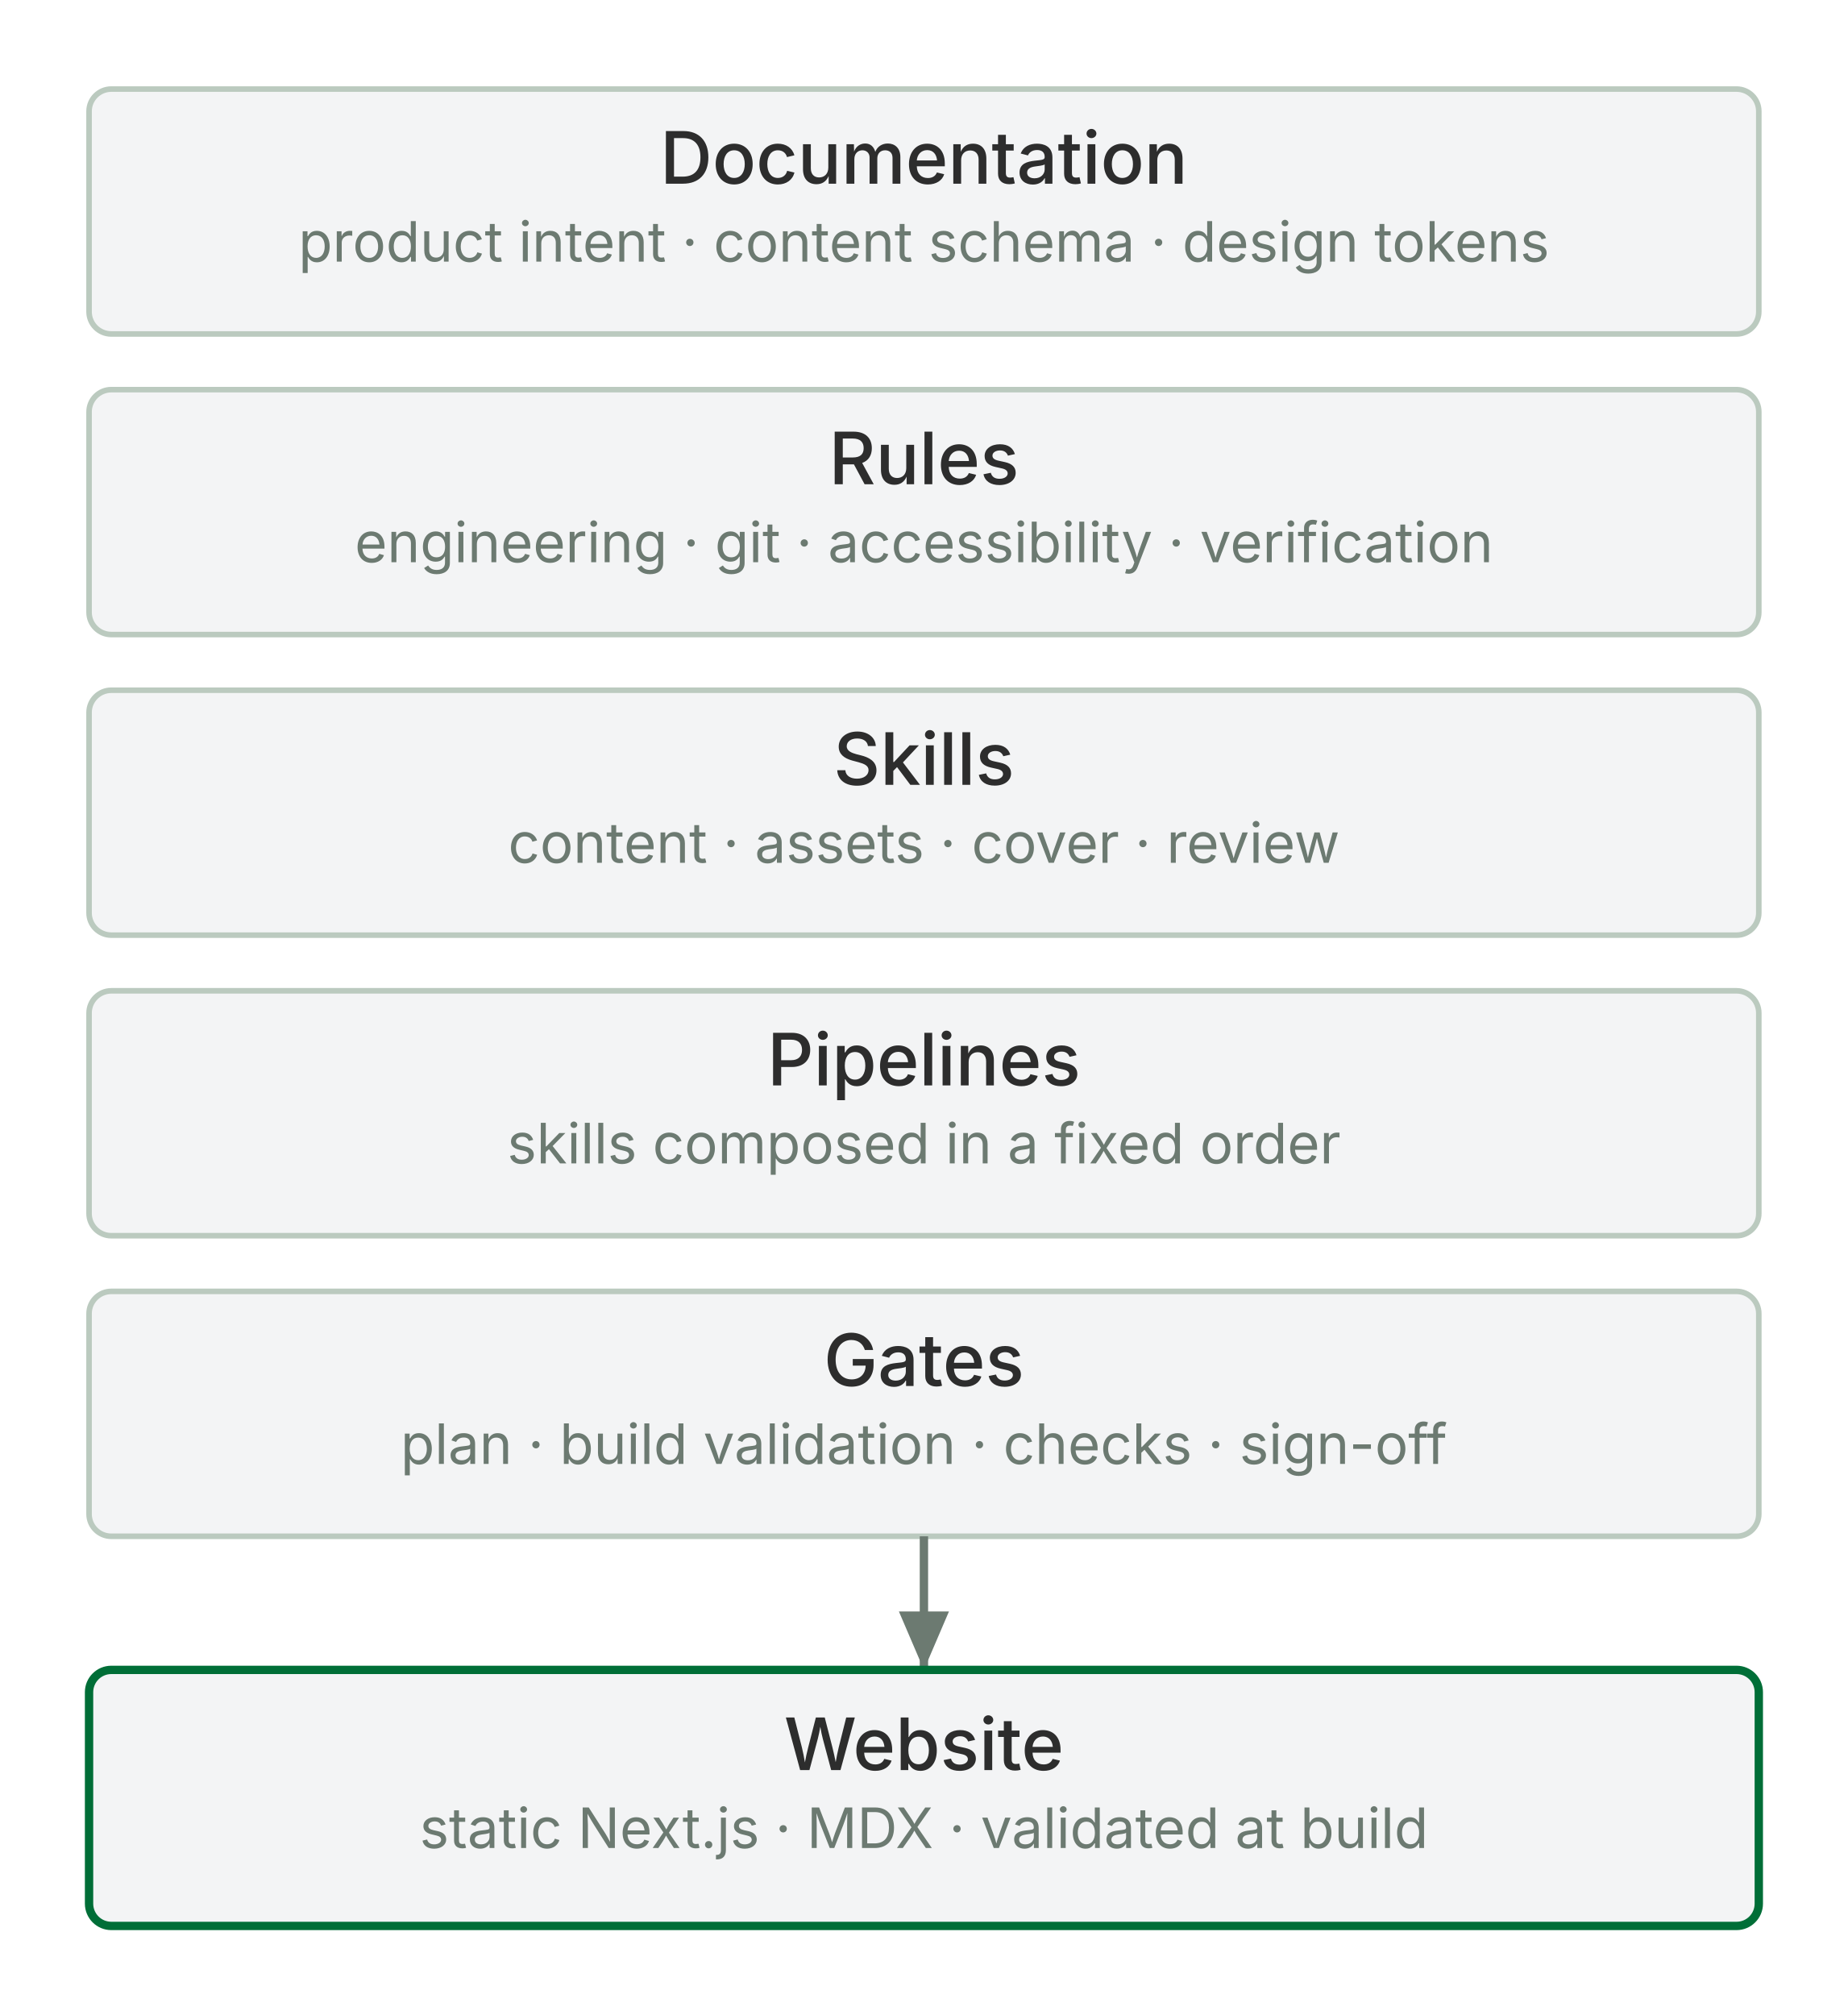
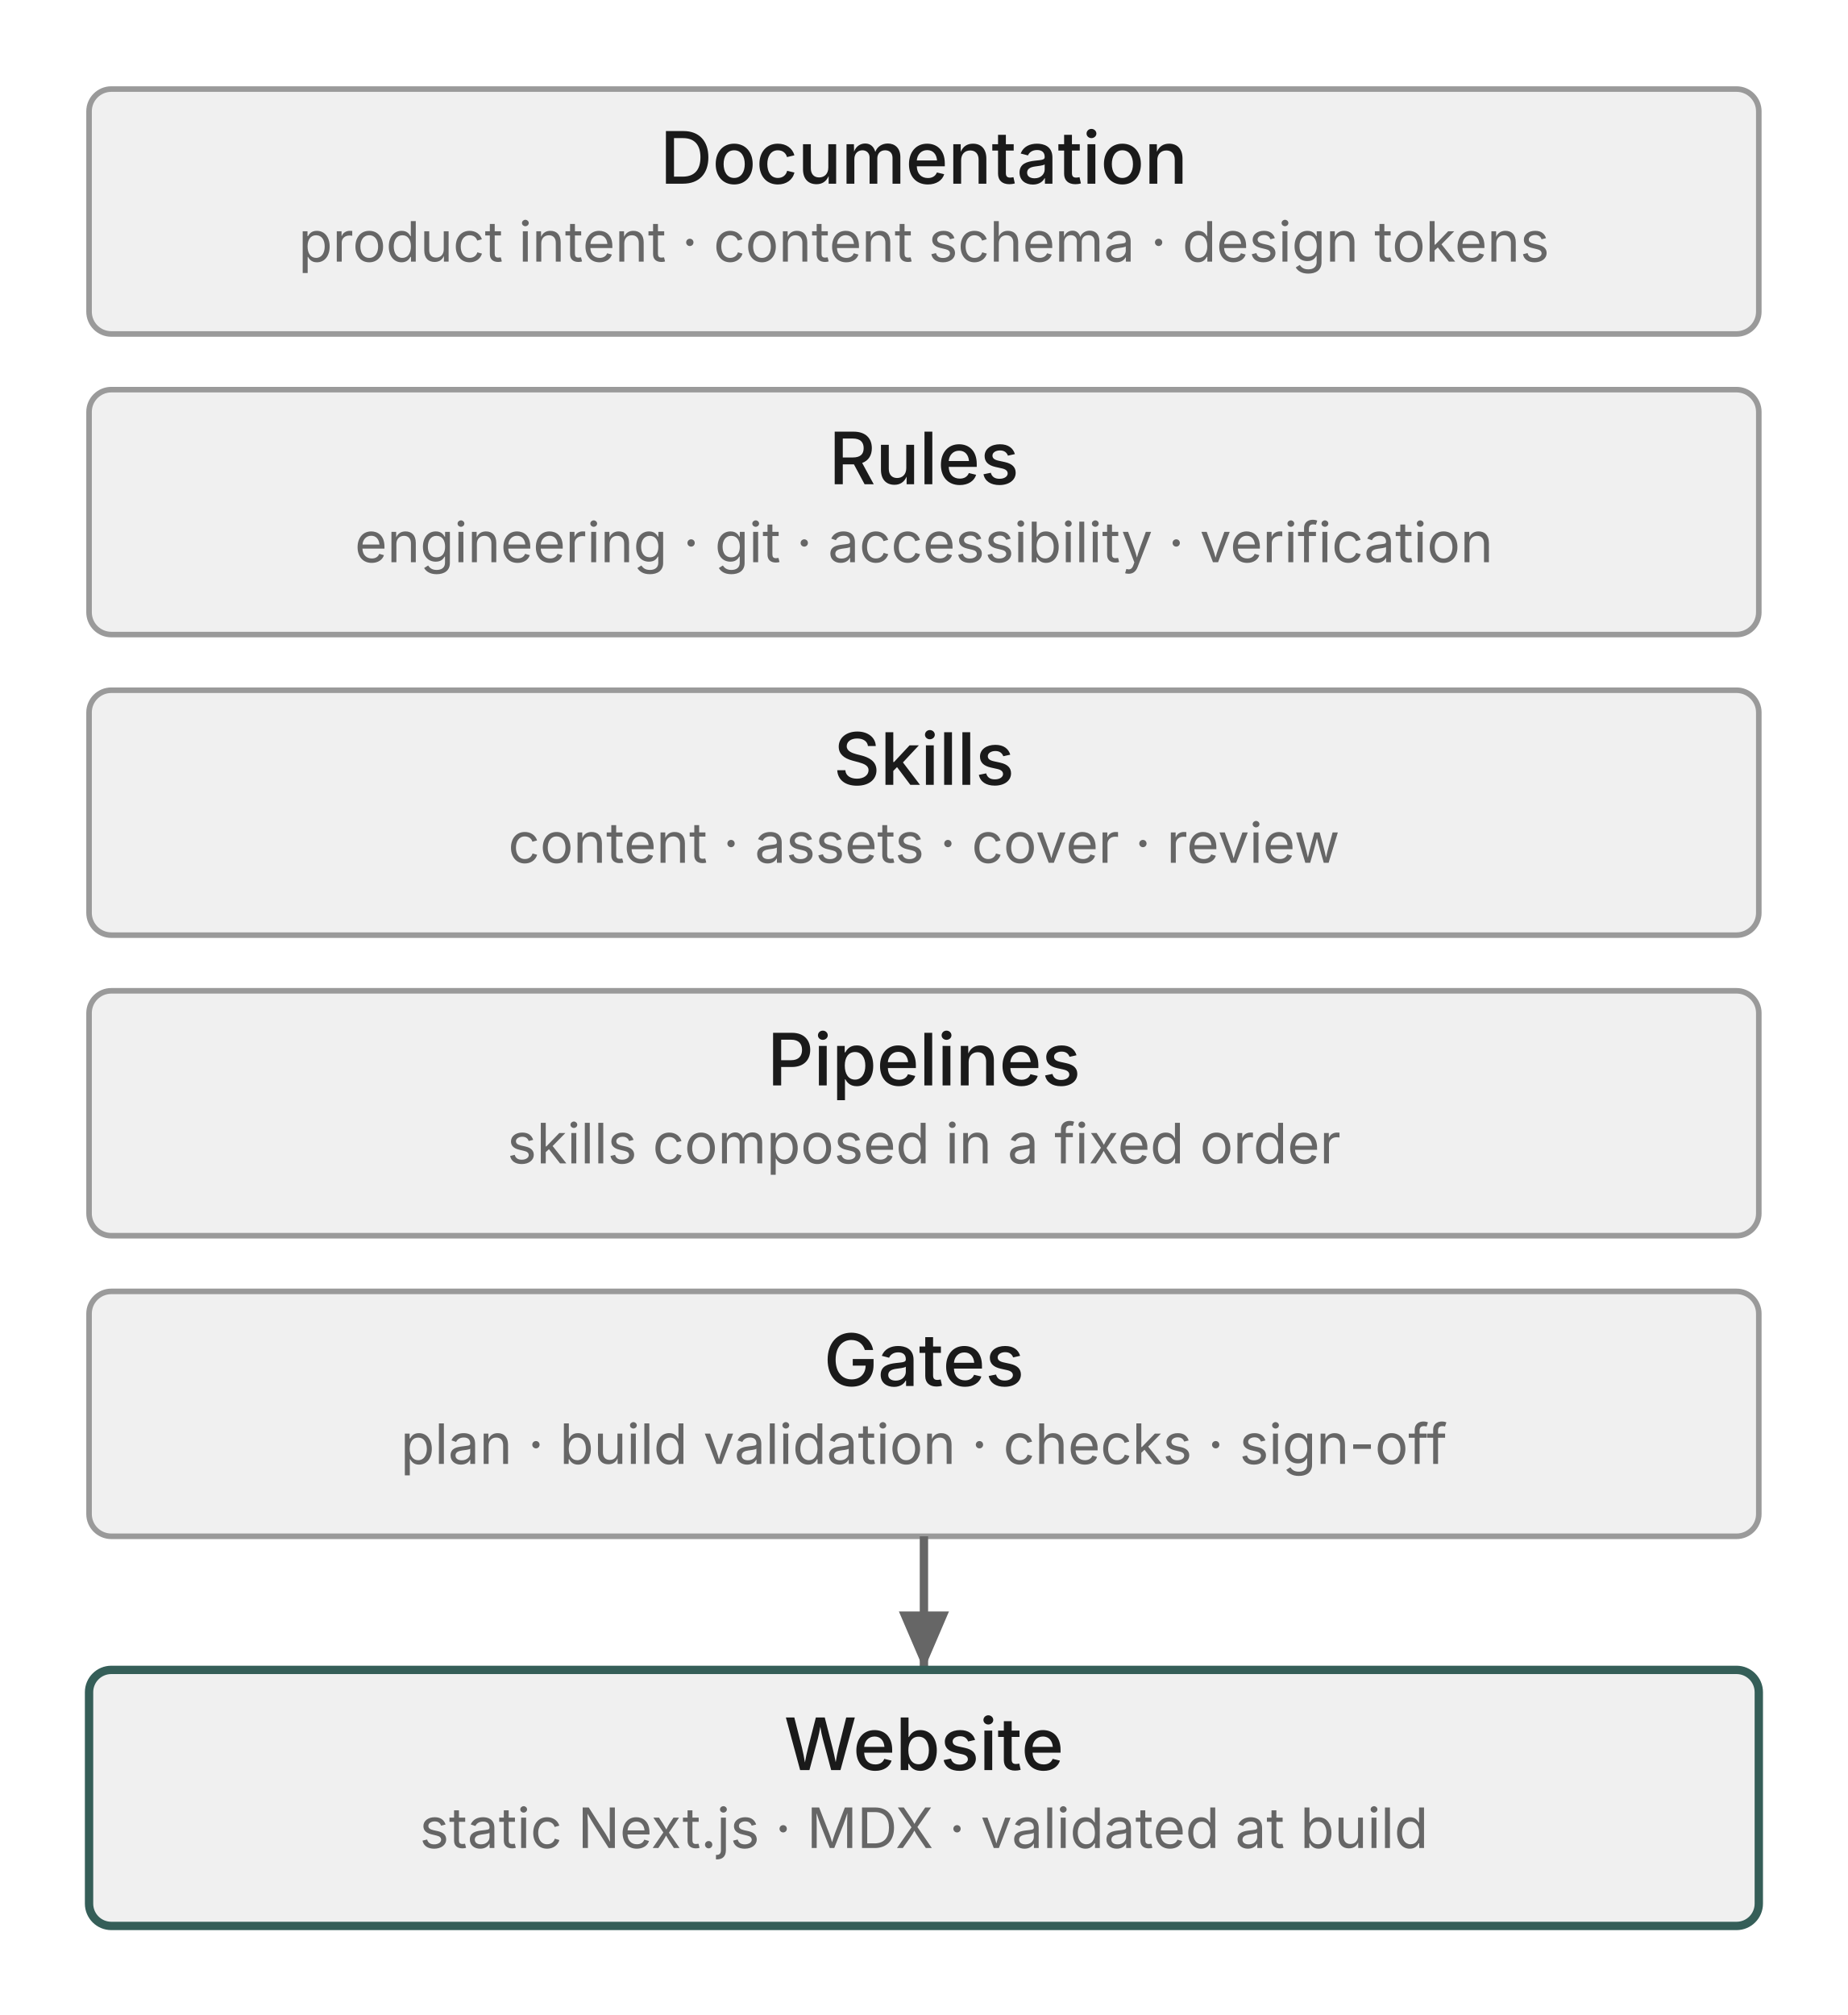
<svg xmlns="http://www.w3.org/2000/svg" viewBox="44 4 332 362" role="img" aria-label="The system as layers the agent reads before acting: documentation (product intent, content schema, design tokens), rules, skills, pipelines, and gates. Together these layers produce the website — a static Next.js site validated at build.">
  <defs>
    <style>
-       .n  { fill: #f3f4f5; stroke: #bbcabf; stroke-width: 1; }
-       .na { fill: #f3f4f5; stroke: #006e37; stroke-width: 1.5; }
-       .nt { fill: #f3f4f5; stroke: #bbcabf; stroke-width: 1; }
-       .lbl { font-family: Inter, -apple-system, BlinkMacSystemFont, 'Segoe UI', sans-serif; font-size: 13px; font-weight: 500; fill: #2d2d2d; }
-       .sub { font-family: Inter, -apple-system, BlinkMacSystemFont, 'Segoe UI', sans-serif; font-size: 10px; fill: #6c7a71; }
-       .conn { fill: none; stroke: #6c7a71; stroke-width: 1.5; }
-       .af  { fill: #6c7a71; }
+       .n  { fill: #f0f0f0; stroke: #9a9a9a; stroke-width: 1; }
+       .na { fill: #f0f0f0; stroke: #355e58; stroke-width: 1.5; }
+       .nt { fill: #f0f0f0; stroke: #9a9a9a; stroke-width: 1; }
+       .zone { fill: #355e58; fill-opacity: 0.07; }
+       .lbl { font-family: Inter, -apple-system, BlinkMacSystemFont, 'Segoe UI', sans-serif; font-size: 13px; font-weight: 500; fill: #1a1a1a; }
+       .sub { font-family: Inter, -apple-system, BlinkMacSystemFont, 'Segoe UI', sans-serif; font-size: 10px; fill: #666666; }
+       .conn { fill: none; stroke: #666666; stroke-width: 1.5; }
+       .af  { fill: #666666; }
      @media (prefers-color-scheme: dark) {
-         .n  { fill: #1c1b1b; stroke: #3c4a42; }
-         .na { fill: #1c1b1b; stroke: #2aa566; }
-         .nt { fill: #1c1b1b; stroke: #3c4a42; }
-         .lbl { fill: #e2e2e2; }
-         .sub { fill: #bbcabf; }
-         .conn { stroke: #86948a; }
-         .af  { fill: #86948a; }
+         .n  { fill: #1c1c1c; stroke: #6a6a6a; }
+         .na { fill: #1c1c1c; stroke: #8ba8a1; }
+         .nt { fill: #1c1c1c; stroke: #6a6a6a; }
+         .zone { fill: #8ba8a1; }
+         .lbl { fill: #e9e9e9; }
+         .sub { fill: #b8b8b8; }
+         .conn { stroke: #b8b8b8; }
+         .af  { fill: #b8b8b8; }
      }
    </style>
    <marker id="arr" markerWidth="7" markerHeight="6" refX="7" refY="3" orient="auto">
      <path class="af" d="M0,0 L7,3 L0,6 Z" />
    </marker>
  </defs>
  <rect class="n" x="60" y="20" width="300" height="44" rx="4" />
  <text class="lbl" x="210" y="37" text-anchor="middle">Documentation</text>
  <text class="sub" x="210" y="51" text-anchor="middle">product intent · content schema · design tokens</text>
  <rect class="n" x="60" y="74" width="300" height="44" rx="4" />
  <text class="lbl" x="210" y="91" text-anchor="middle">Rules</text>
  <text class="sub" x="210" y="105" text-anchor="middle">engineering · git · accessibility · verification</text>
  <rect class="n" x="60" y="128" width="300" height="44" rx="4" />
  <text class="lbl" x="210" y="145" text-anchor="middle">Skills</text>
  <text class="sub" x="210" y="159" text-anchor="middle">content · assets · cover · review</text>
  <rect class="n" x="60" y="182" width="300" height="44" rx="4" />
  <text class="lbl" x="210" y="199" text-anchor="middle">Pipelines</text>
  <text class="sub" x="210" y="213" text-anchor="middle">skills composed in a fixed order</text>
  <rect class="n" x="60" y="236" width="300" height="44" rx="4" />
  <text class="lbl" x="210" y="253" text-anchor="middle">Gates</text>
  <text class="sub" x="210" y="267" text-anchor="middle">plan · build validation · checks · sign-off</text>
  <line class="conn" x1="210" y1="280" x2="210" y2="304" marker-end="url(#arr)" />
  <rect class="na" x="60" y="304" width="300" height="46" rx="4" />
  <text class="lbl" x="210" y="322" text-anchor="middle">Website</text>
  <text class="sub" x="210" y="336" text-anchor="middle">static Next.js · MDX · validated at build</text>
</svg>
